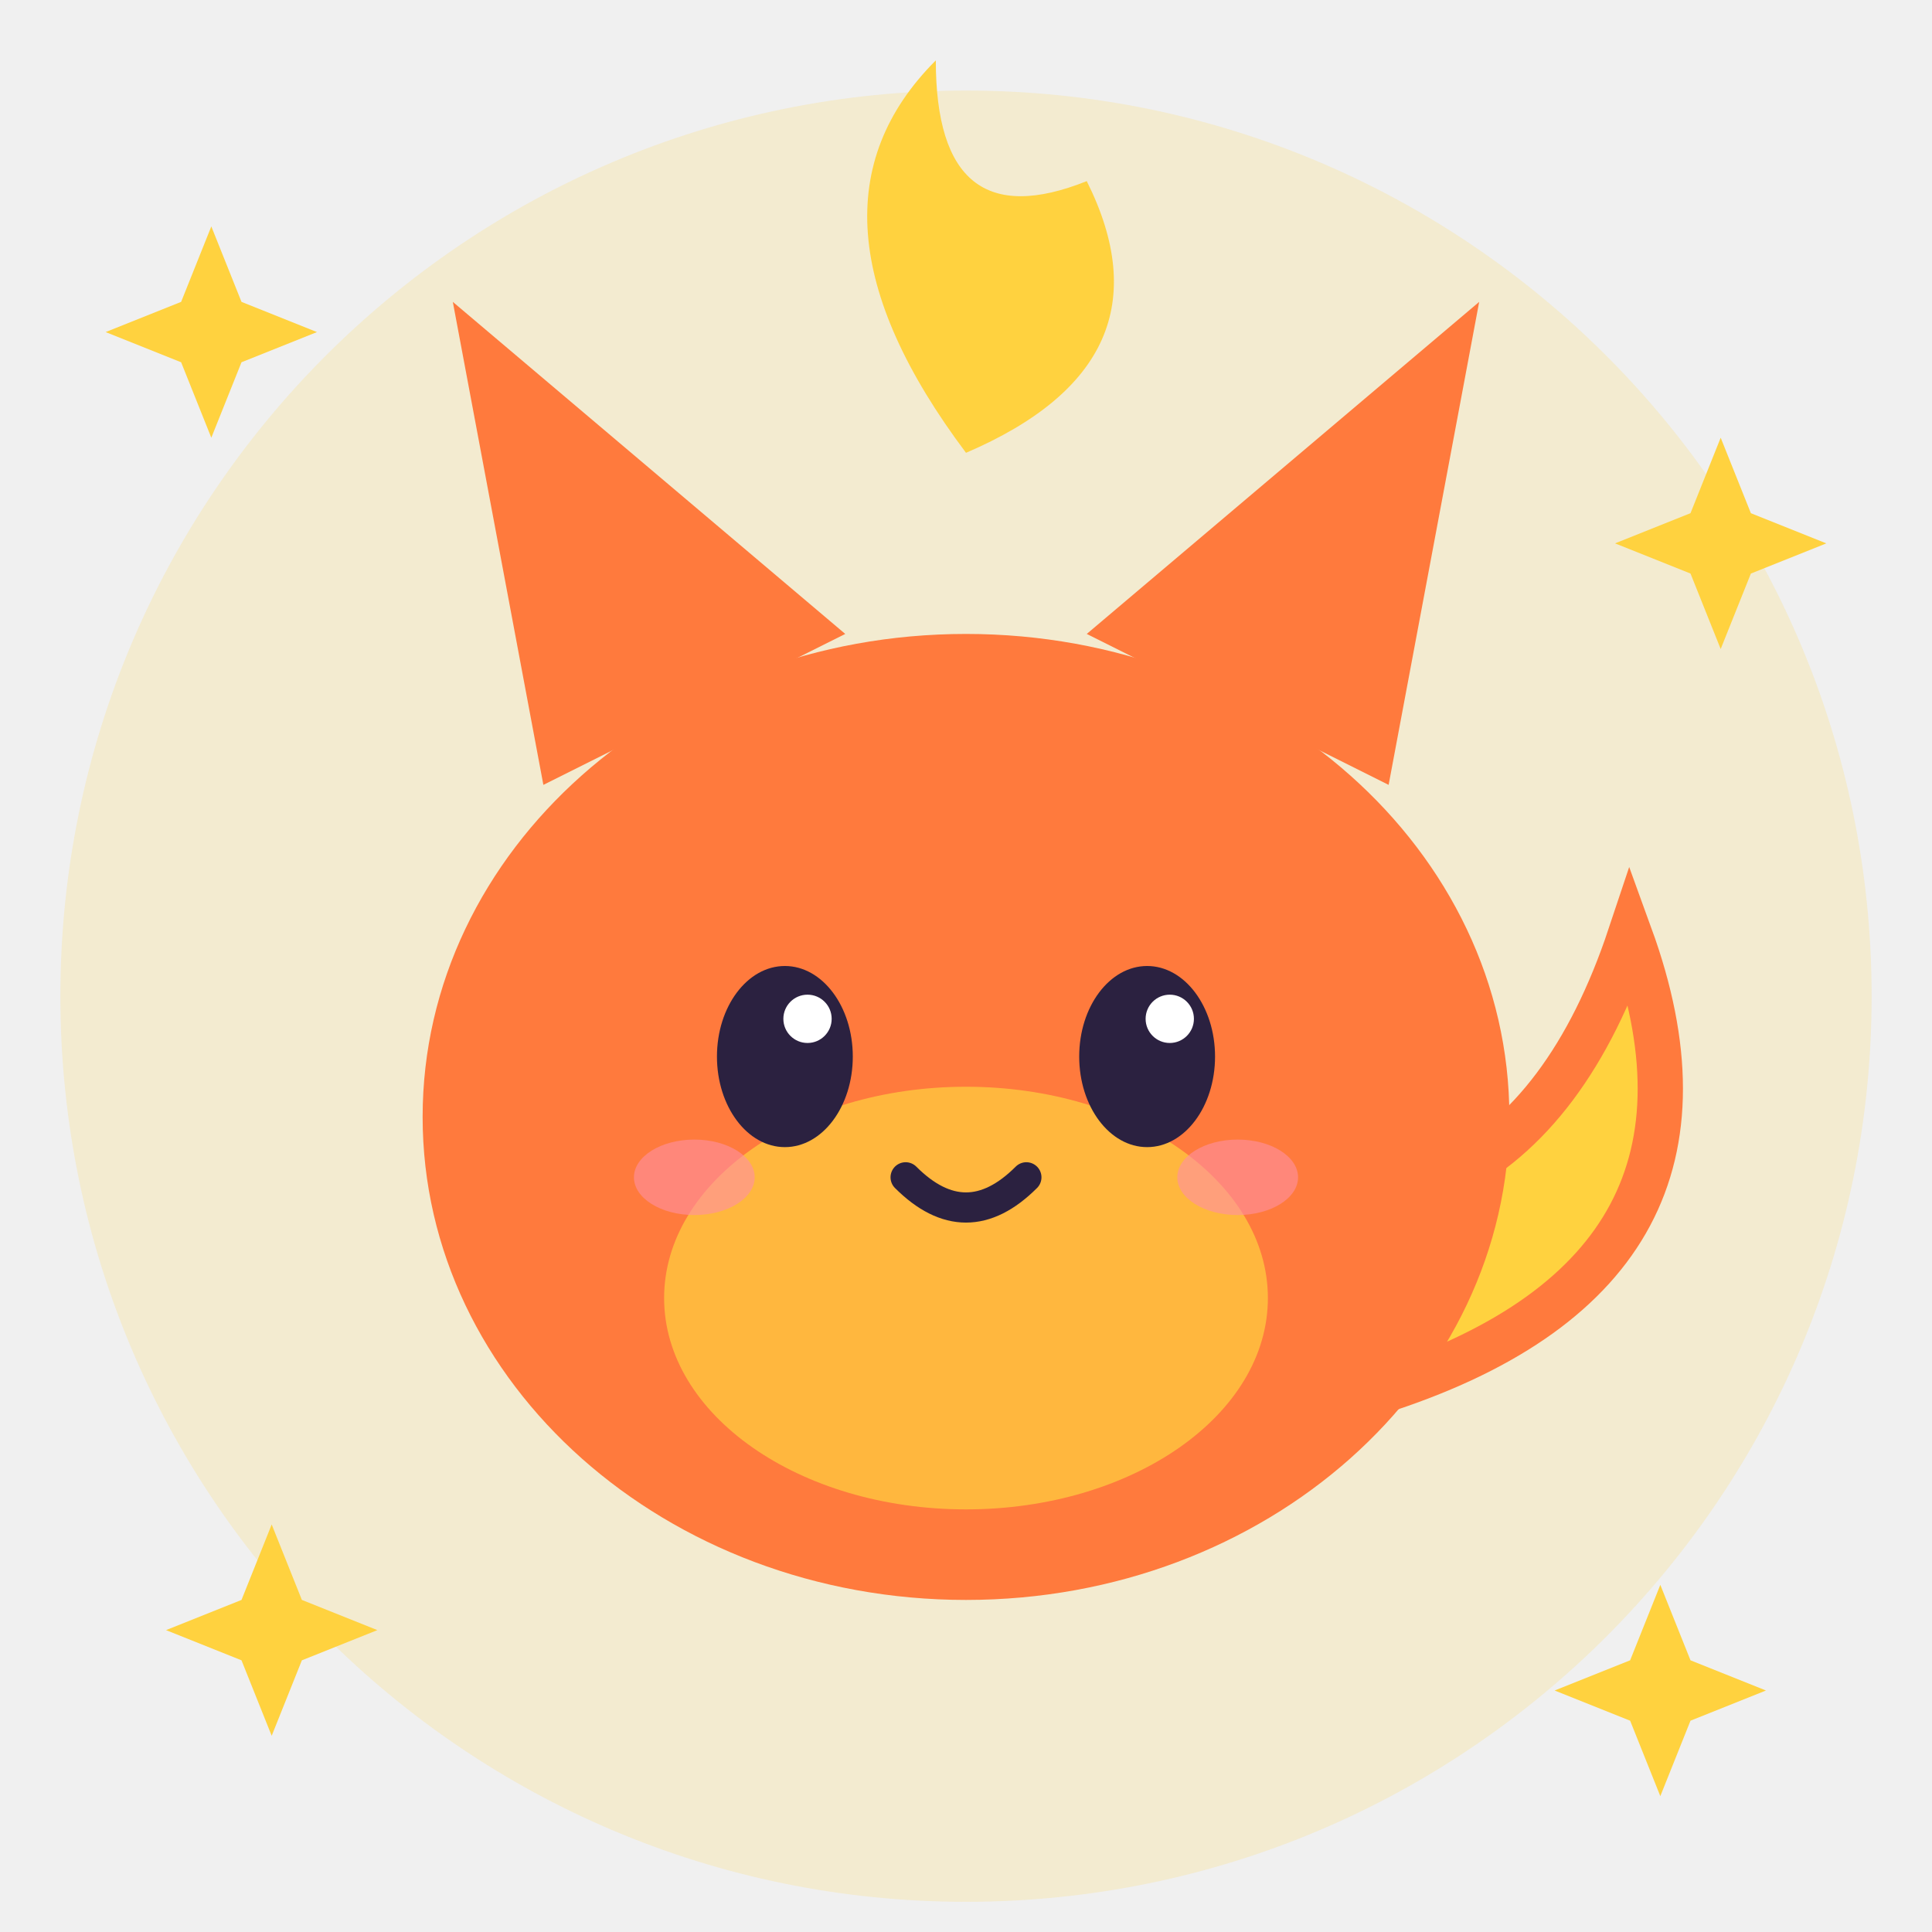
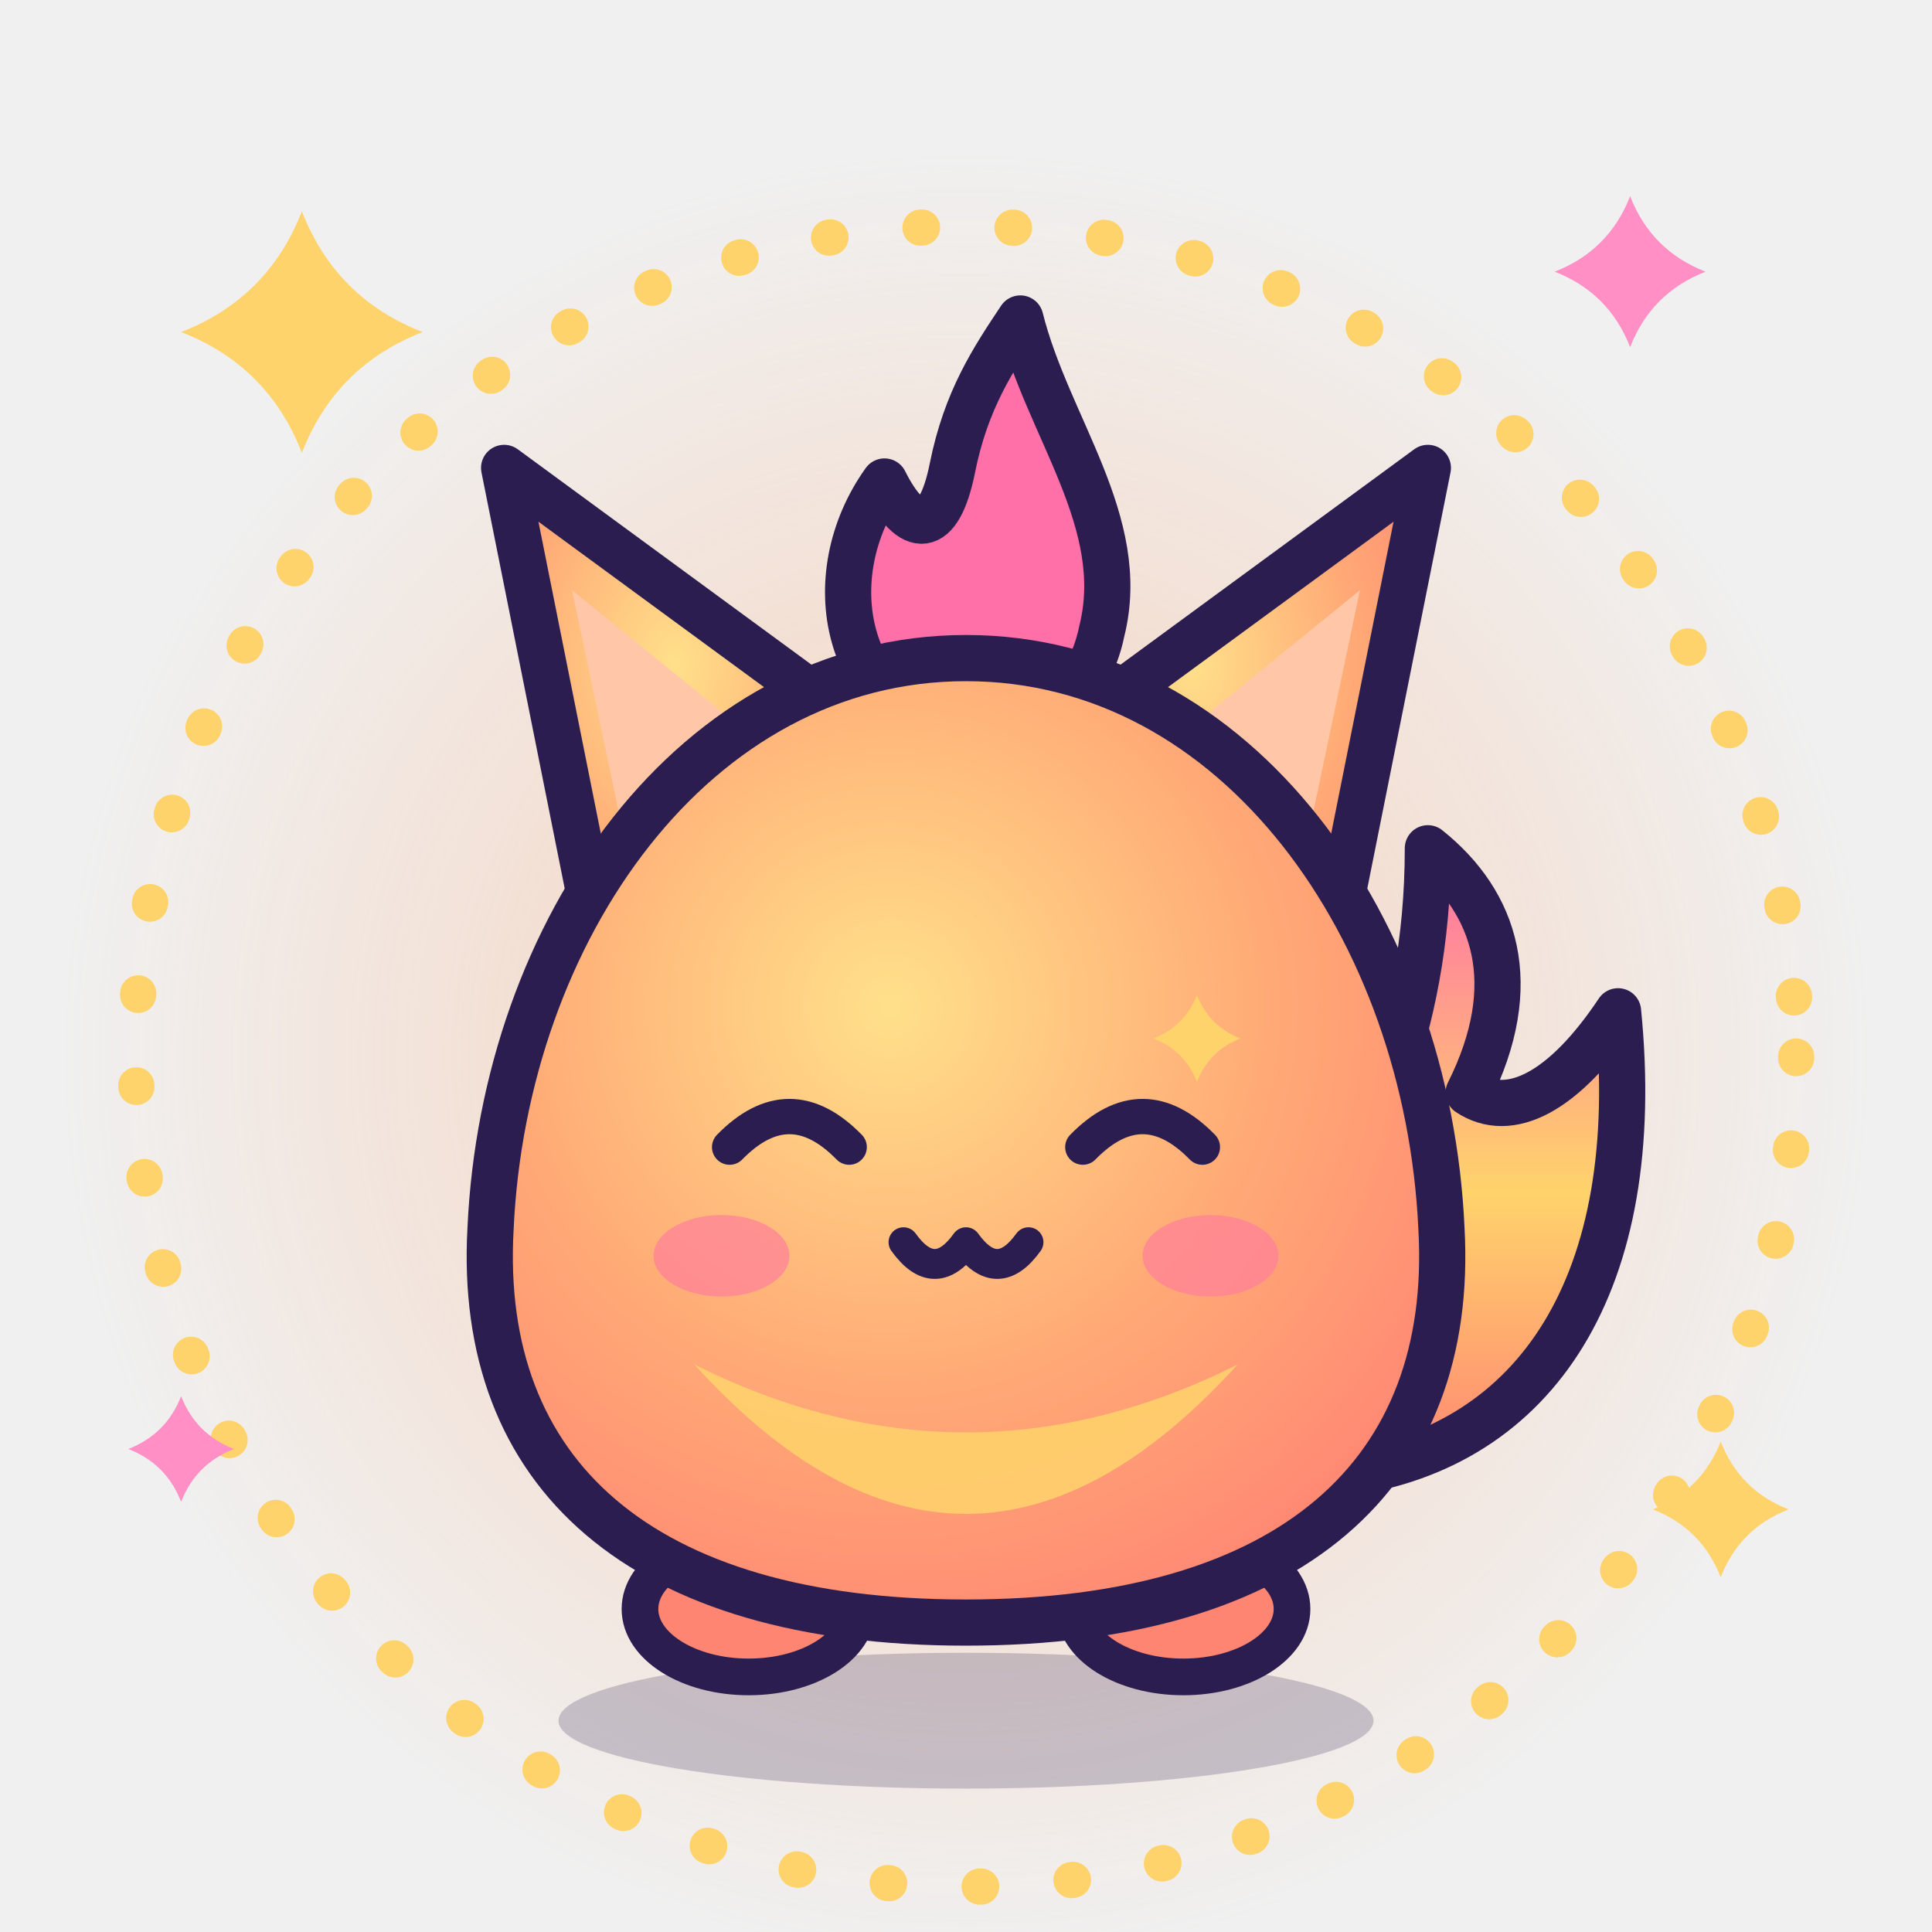
<svg xmlns="http://www.w3.org/2000/svg" viewBox="0 0 128 128" width="128" height="128">
-   <circle cx="64" cy="66" r="60" fill="#ffd23f" opacity="0.18" />
-   <path d="M14 15 L16 20 L21 22 L16 24 L14 29 L12 24 L7 22 L12 20Z" fill="#ffd23f" />
-   <path d="M114 29 L116 34 L121 36 L116 38 L114 43 L112 38 L107 36 L112 34Z" fill="#ffd23f" />
-   <path d="M18 101 L20 106 L25 108 L20 110 L18 115 L16 110 L11 108 L16 106Z" fill="#ffd23f" />
-   <path d="M110 105 L112 110 L117 112 L112 114 L110 119 L108 114 L103 112 L108 110Z" fill="#ffd23f" />
-   <g transform="translate(0.0 0.0) scale(1.0)">
-     <path d="M92 92 Q116 84 108 62 Q104 74 96 78" fill="#ffd23f" stroke="#ff7a3d" stroke-width="3" />
-     <polygon points="36,52 30,20 56,42" fill="#ff7a3d" />
-     <polygon points="92,52 98,20 72,42" fill="#ff7a3d" />
-     <path d="M64 30 Q52 14 62 4 Q62 16 72 12 Q78 24 64 30Z" fill="#ffd23f" />
-     <ellipse cx="64" cy="74" rx="36" ry="32" fill="#ff7a3d" />
-     <ellipse cx="64" cy="86" rx="20" ry="14" fill="#ffd23f" opacity="0.7" />
-     <ellipse cx="52" cy="70" rx="4.5" ry="6" fill="#2b2140" />
-     <ellipse cx="76" cy="70" rx="4.5" ry="6" fill="#2b2140" />
-     <circle cx="53.5" cy="67.5" r="1.6" fill="#ffffff" />
-     <circle cx="77.5" cy="67.5" r="1.6" fill="#ffffff" />
-     <ellipse cx="46" cy="78" rx="4" ry="2.5" fill="#ff8fa3" opacity="0.6" />
-     <ellipse cx="82" cy="78" rx="4" ry="2.5" fill="#ff8fa3" opacity="0.6" />
-     <path d="M60 78 Q64 82 68 78" fill="none" stroke="#2b2140" stroke-width="2" stroke-linecap="round" />
+   <defs>
+     <radialGradient id="body" cx="0.42" cy="0.36" r="0.72">
+       <stop offset="0" stop-color="#ffe08a" />
+       <stop offset="0.55" stop-color="#ffaa76" />
+       <stop offset="1" stop-color="#ff8573" />
+     </radialGradient>
+     <radialGradient id="glow">
+       <stop offset="0" stop-color="#ffaa76" stop-opacity="0.45" />
+       <stop offset="1" stop-color="#ffaa76" stop-opacity="0" />
+     </radialGradient>
+   </defs>
+   <circle cx="64" cy="70" r="60" fill="url(#glow)" />
+   <ellipse cx="64" cy="114" rx="27.0" ry="4.5" fill="#2b1d4f" opacity="0.22" />
+   <circle cx="64" cy="70" r="55" fill="none" stroke="#ffd36b" stroke-width="2.4" stroke-dasharray="0.1 6" stroke-linecap="round" />
+   <path d="M20 14 Q22.24 19.76 28 22 Q22.24 24.24 20 30 Q17.76 24.24 12 22 Q17.76 19.76 20 14Z" fill="#ffd36b" />
+   <path d="M108 13 Q109.4 16.6 113 18 Q109.4 19.4 108 23 Q106.6 19.4 103 18 Q106.6 16.6 108 13Z" fill="#ff8fc4" />
+   <path d="M114 95.5 Q115.26 98.74 118.5 100 Q115.26 101.26 114 104.5 Q112.74 101.26 109.5 100 Q112.74 98.74 114 95.5Z" fill="#ffd36b" />
+   <path d="M12 92.5 Q12.98 95.02 15.5 96 Q12.98 96.98 12 99.5 Q11.02 96.98 8.5 96 Q11.02 95.02 12 92.5Z" fill="#ff8fc4" />
+   <g transform="translate(64 112) scale(0.9) translate(-64 -112)">
+     <linearGradient id="tail" x1="0" y1="1" x2="0" y2="0">
+       <stop offset="0" stop-color="#ff8573" />
+       <stop offset="0.45" stop-color="#ffd36b" />
+       <stop offset="1" stop-color="#ff6fa8" />
+     </linearGradient>
+     <path d="M92 96 C106 94 114 82 112 62 C108 68 104 70 101 68 C105 60 103 54 98 50 C98 64 93 72 90 80Z" fill="url(#tail)" stroke="#2b1d4f" stroke-width="3.4" stroke-linejoin="round" stroke-linecap="round" />
+     <ellipse cx="48" cy="106" rx="8" ry="5" fill="#ff8573" stroke="#2b1d4f" stroke-width="2.7" stroke-linejoin="round" stroke-linecap="round" />
+     <ellipse cx="80" cy="106" rx="8" ry="5" fill="#ff8573" stroke="#2b1d4f" stroke-width="2.7" stroke-linejoin="round" stroke-linecap="round" />
+     <path d="M38 62 L30 22 L60 44Z" fill="url(#body)" stroke="#2b1d4f" stroke-width="3.4" stroke-linejoin="round" stroke-linecap="round" />
+     <path d="M90 62 L98 22 L68 44Z" fill="url(#body)" stroke="#2b1d4f" stroke-width="3.4" stroke-linejoin="round" stroke-linecap="round" />
+     <path d="M39 50 L35 31 L51 44Z" fill="#ffc7a8" />
+     <path d="M89 50 L93 31 L77 44Z" fill="#ffc7a8" />
+     <path d="M64 42 C55 40 53 30 58 23 C60 27 62 27 63 22 C64 17 66 14 68 11 C70 19 76 26 74 34 C73 39 69 42 64 42Z" fill="#ff6fa8" stroke="#2b1d4f" stroke-width="3.4" stroke-linejoin="round" stroke-linecap="round" />
+     <path d="M64 36 C84 36 98 56 99 78 C100 96 88 107 64 107 C40 107 28 96 29 78 C30 56 44 36 64 36Z" fill="url(#body)" stroke="#2b1d4f" stroke-width="3.4" stroke-linejoin="round" stroke-linecap="round" />
+     <path d="M44 88 Q64 110 84 88 Q64 98 44 88Z" fill="#ffd36b" opacity="0.85" />
+     <ellipse cx="46" cy="80" rx="5" ry="3" fill="#ff7f9a" opacity="0.7" />
+     <ellipse cx="82" cy="80" rx="5" ry="3" fill="#ff7f9a" opacity="0.7" />
+     <path d="M46.6 72 Q51 67.5 55.4 72" fill="none" stroke="#2b1d4f" stroke-width="2.6" stroke-linecap="round" />
+     <path d="M72.6 72 Q77 67.5 81.4 72" fill="none" stroke="#2b1d4f" stroke-width="2.6" stroke-linecap="round" />
+     <path d="M59.4 79 Q61.7 82.2 64 79 Q66.3 82.2 68.6 79" fill="none" stroke="#2b1d4f" stroke-width="2.2" stroke-linecap="round" stroke-linejoin="round" />
+     <path d="M81 60.8 Q81.896 63.104 84.2 64 Q81.896 64.896 81 67.2 Q80.104 64.896 77.8 64 Q80.104 63.104 81 60.8Z" fill="#ffd36b" />
  </g>
</svg>
